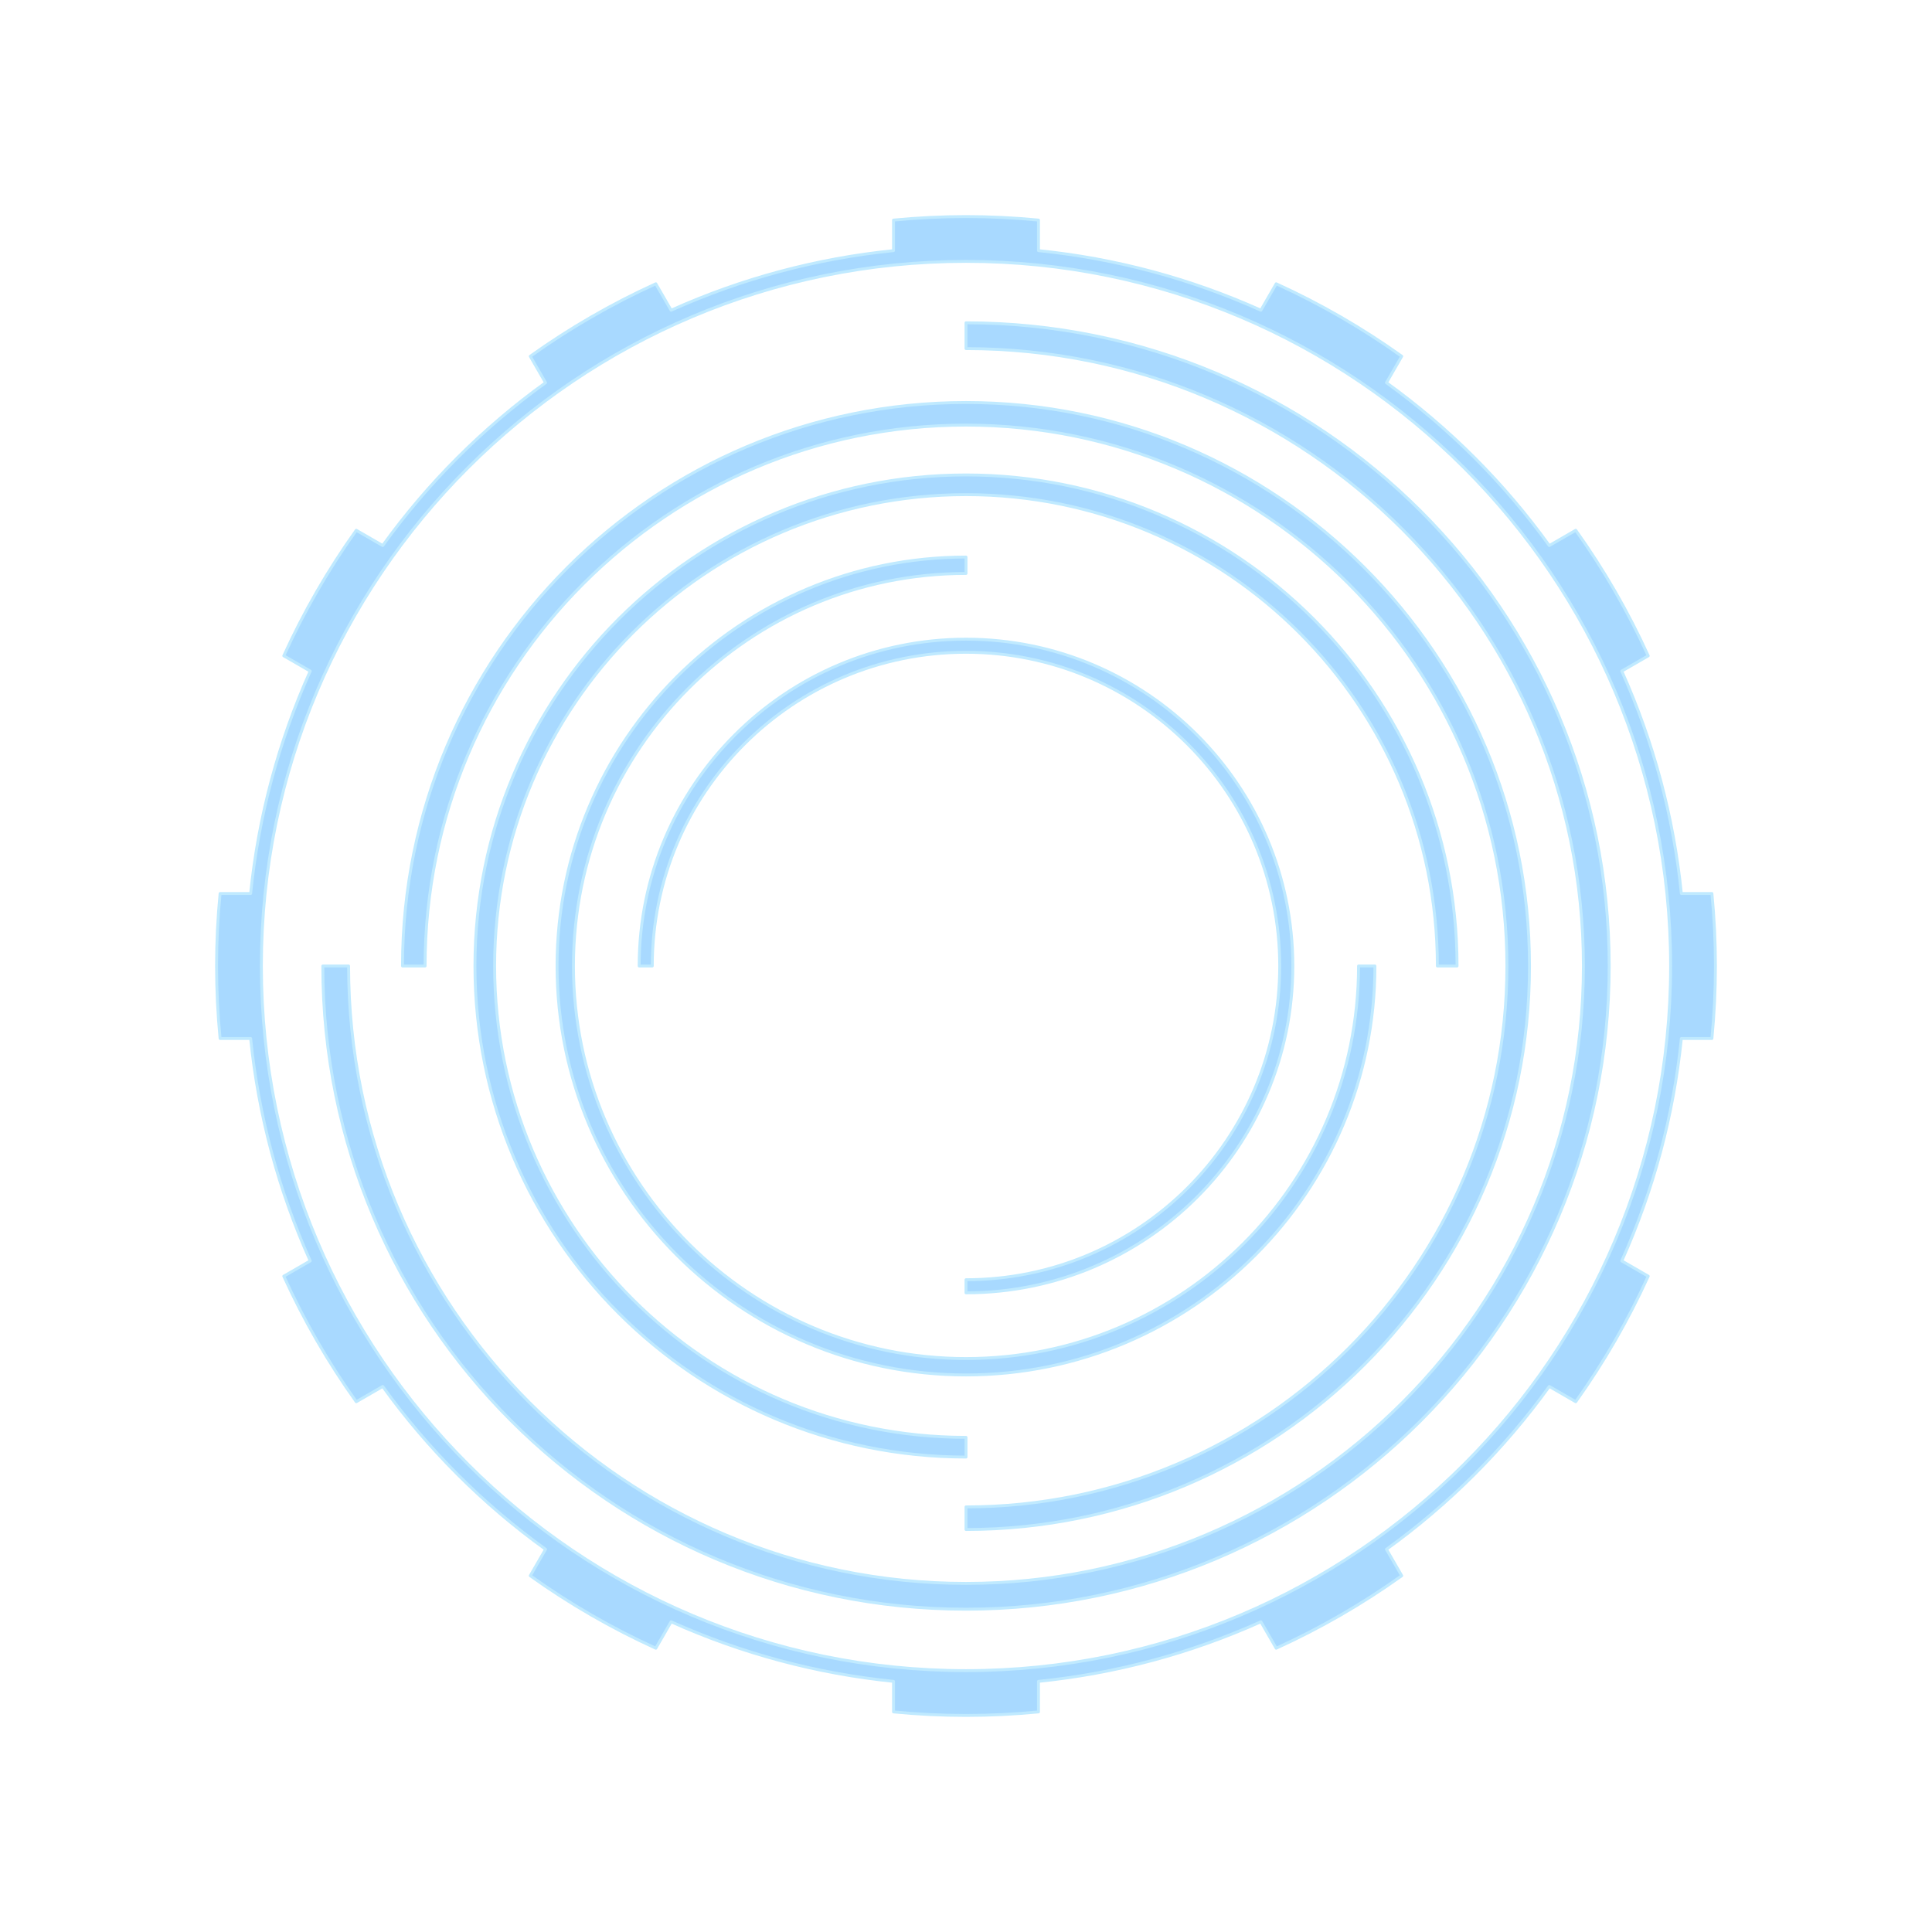
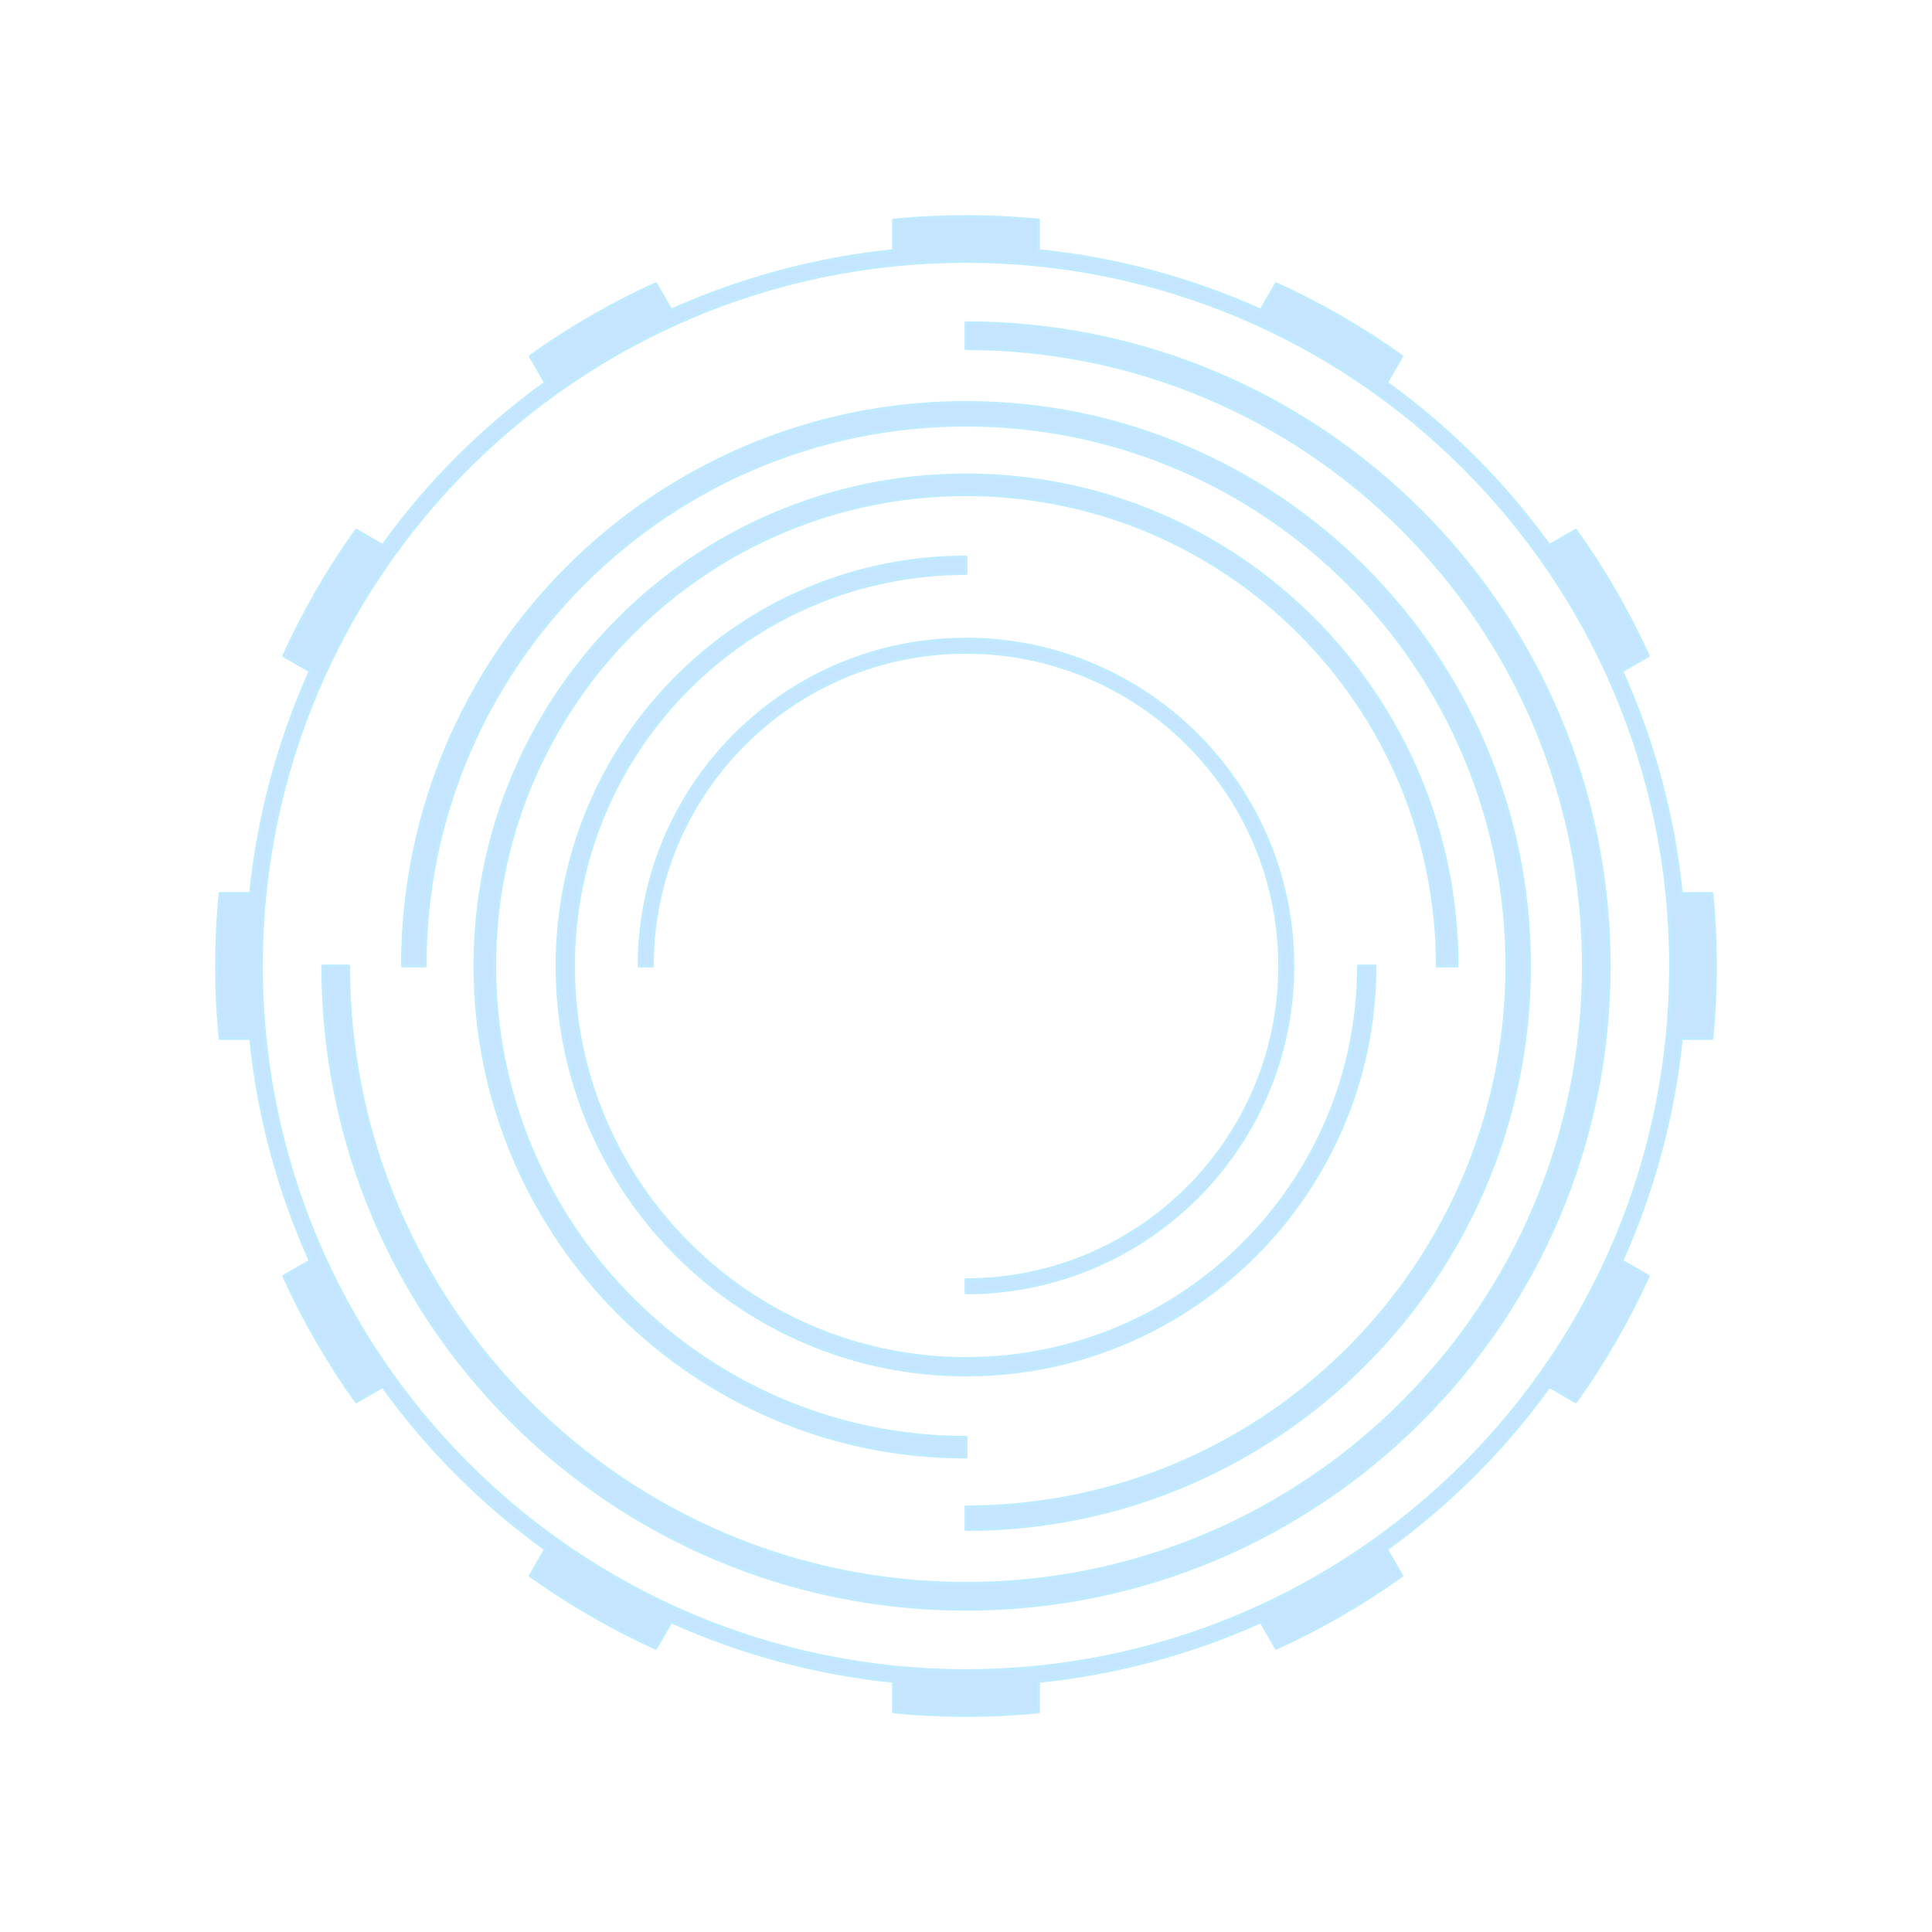
- <svg xmlns="http://www.w3.org/2000/svg" width="100%" height="100%" viewBox="0 0 4000 4000" version="1.1" style="fill-rule:evenodd;clip-rule:evenodd;stroke-linejoin:round;stroke-miterlimit:2;stroke-width:6;stroke:#C0EAFF;stroke-opacity:1;fill:#6EBFFF;fill-opacity:0.6">
+ <svg xmlns="http://www.w3.org/2000/svg" width="100%" height="100%" viewBox="0 0 4000 4000" version="1.1" style="fill-rule:evenodd;clip-rule:evenodd;stroke-linejoin:round;stroke-miterlimit:2;stroke-width:6;stroke:#C0EAFF;stroke-opacity:1;fill:#6EBFFF;fill-opacity:0.4">
  <defs />
  <path d="M2000,3166.67c644.333,0 1166.67,-522.335 1166.67,-1166.67c0,-643.902 -522.766,-1166.67 -1166.67,-1166.67c-644.333,-0 -1166.67,522.335 -1166.67,1166.67l46.782,0c0,-618.496 501.39,-1119.89 1119.89,-1119.89c618.082,0 1119.89,501.804 1119.89,1119.89c-0,618.496 -501.39,1119.89 -1119.89,1119.89l0,46.782Z" />
  <path d="M3016.67,2000c0,-561.491 -455.178,-1016.67 -1016.67,-1016.67c-561.115,-0 -1016.67,455.553 -1016.67,1016.67c-0,561.491 455.178,1016.67 1016.67,1016.67l0,-40.767c-538.975,-0 -975.901,-436.926 -975.901,-975.901c0,-538.614 437.287,-975.901 975.901,-975.901c538.975,0 975.901,436.926 975.901,975.901l40.767,-0Z" />
  <path d="M2000,1153.33c-467.602,-0 -846.668,379.066 -846.668,846.668c-0,467.289 379.379,846.668 846.668,846.668c467.602,0 846.669,-379.066 846.668,-846.668l-33.95,-0c-0,448.851 -363.866,812.718 -812.718,812.718c-448.551,-0 -812.718,-364.167 -812.718,-812.718c0,-448.851 363.866,-812.717 812.718,-812.718l-0,-33.95Z" />
  <path d="M2000,2676.67c373.714,0 676.668,-302.954 676.668,-676.668c0,-373.463 -303.205,-676.668 -676.668,-676.668c-373.714,-0 -676.669,302.954 -676.668,676.668l27.134,0c-0.001,-358.728 290.806,-649.534 649.534,-649.534c358.488,-0 649.534,291.046 649.534,649.534c0,358.728 -290.806,649.534 -649.534,649.534l0,27.134Z" />
  <path d="M668.332,2000c-0,735.46 596.208,1331.67 1331.67,1331.67c734.968,0 1331.67,-596.7 1331.67,-1331.67c0,-735.46 -596.208,-1331.67 -1331.67,-1331.67l-0,53.399c705.969,-0 1278.27,572.3 1278.27,1278.27c0,705.496 -572.773,1278.27 -1278.27,1278.27c-705.969,0 -1278.27,-572.3 -1278.27,-1278.27l-53.399,0Z" />
  <path d="M2150.06,455.669c-99.806,-9.698 -200.318,-9.698 -300.124,0l-0,63.25c-159.14,16.124 -314.64,57.79 -460.52,123.396l-31.626,-54.776c-91.284,41.504 -178.329,91.76 -259.915,150.062l31.625,54.777c-129.757,93.533 -243.591,207.367 -337.124,337.124l-54.777,-31.625c-58.302,81.586 -108.558,168.631 -150.062,259.915l54.776,31.626c-65.606,145.88 -107.272,301.38 -123.396,460.52l-63.25,-0c-9.698,99.806 -9.698,200.318 0,300.124l63.25,0c16.124,159.14 57.79,314.64 123.396,460.52l-54.776,31.626c41.504,91.284 91.76,178.329 150.062,259.915l54.777,-31.625c93.533,129.757 207.367,243.591 337.124,337.124l-31.625,54.777c81.586,58.302 168.631,108.558 259.915,150.062l31.626,-54.776c145.88,65.606 301.38,107.272 460.52,123.396l-0,63.25c99.806,9.698 200.318,9.698 300.124,-0l0,-63.25c159.14,-16.124 314.64,-57.79 460.52,-123.396l31.626,54.776c91.284,-41.504 178.329,-91.76 259.915,-150.062l-31.625,-54.777c129.757,-93.533 243.591,-207.367 337.124,-337.124l54.777,31.625c58.302,-81.586 108.558,-168.631 150.062,-259.915l-54.776,-31.626c65.606,-145.88 107.272,-301.38 123.396,-460.52l63.25,0c9.698,-99.806 9.698,-200.318 -0,-300.124l-63.25,-0c-16.124,-159.14 -57.79,-314.64 -123.396,-460.52l54.776,-31.626c-41.504,-91.284 -91.76,-178.329 -150.062,-259.915l-54.777,31.625c-93.533,-129.757 -207.367,-243.591 -337.124,-337.124l31.625,-54.777c-81.586,-58.302 -168.631,-108.558 -259.915,-150.062l-31.626,54.776c-145.88,-65.606 -301.38,-107.272 -460.52,-123.396l0,-63.25Zm-150.062,85.478c805.163,-0 1458.85,653.69 1458.85,1458.85c0,805.163 -653.69,1458.85 -1458.85,1458.85c-805.163,0 -1458.85,-653.69 -1458.85,-1458.85c-0,-805.163 653.69,-1458.85 1458.85,-1458.85Z" />
</svg>
